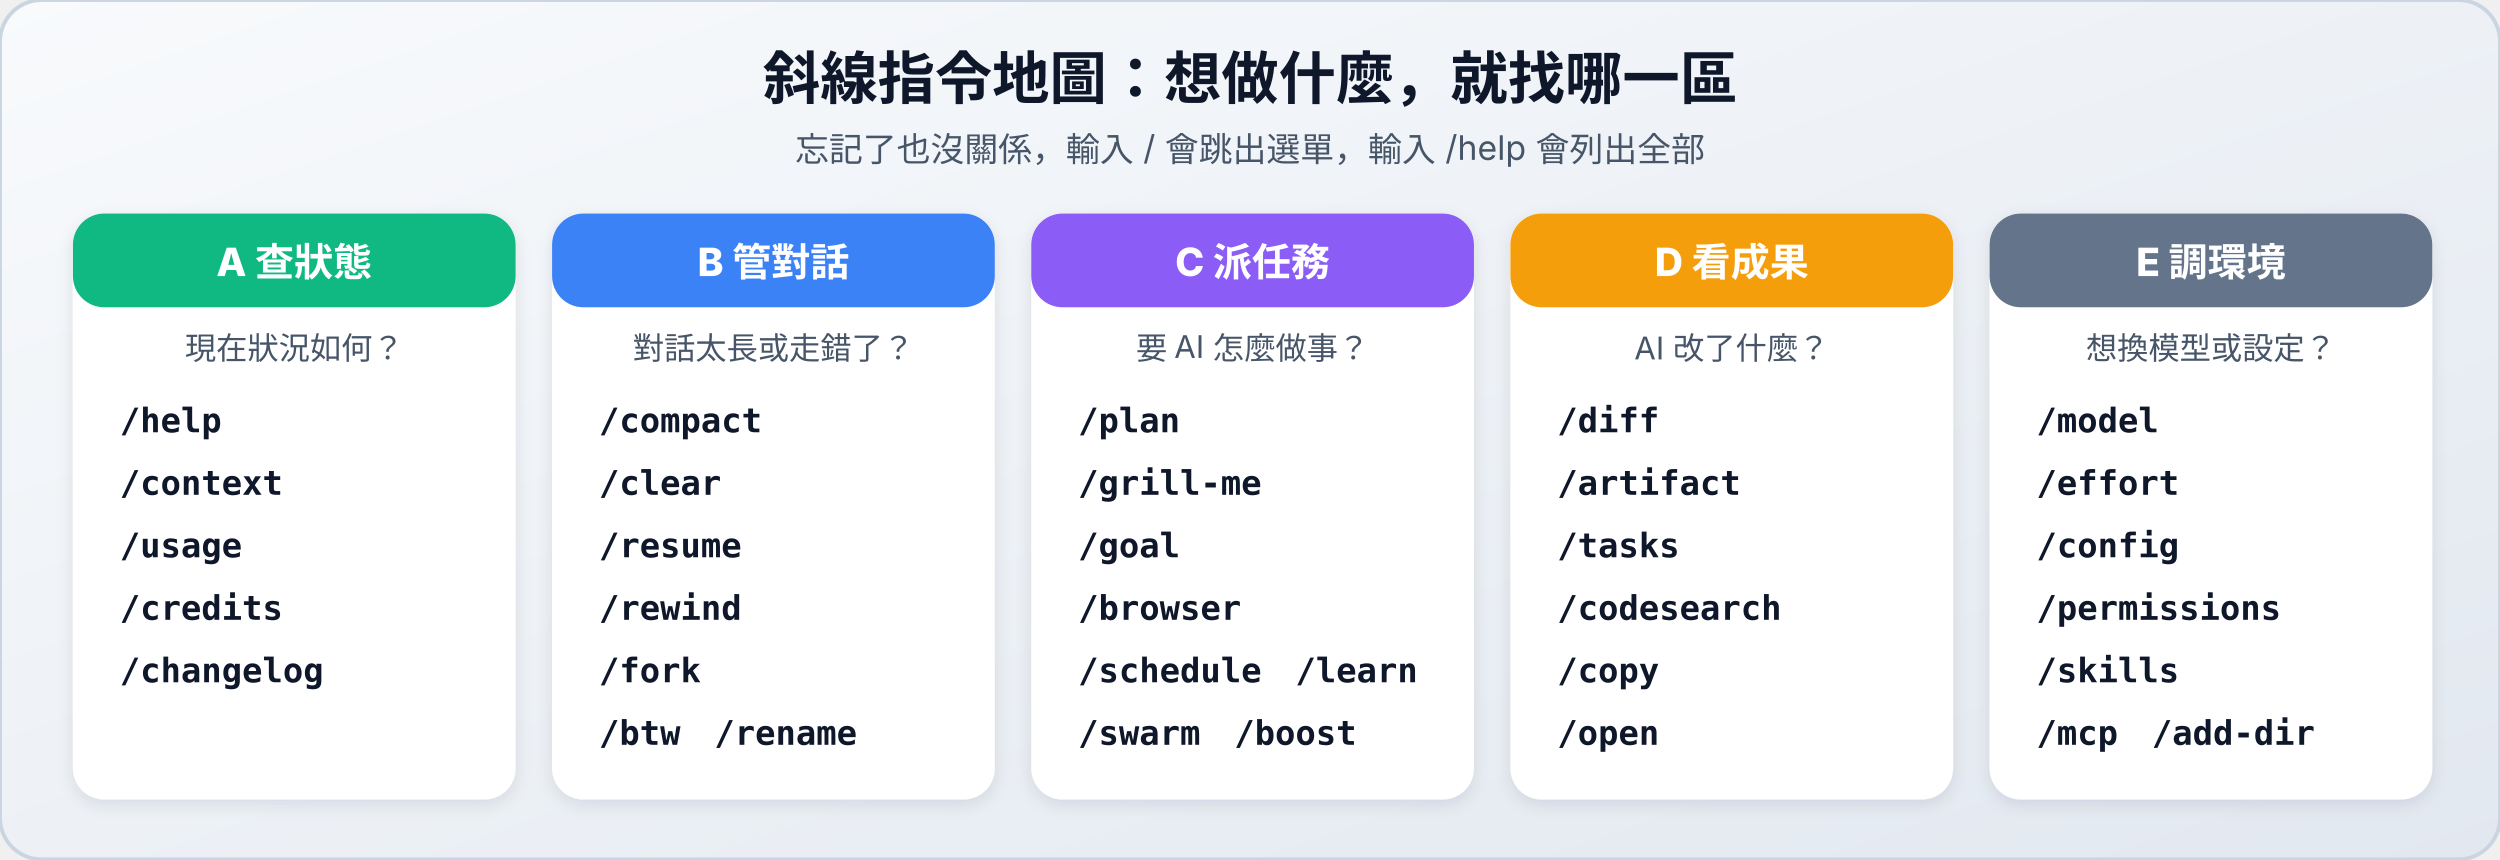
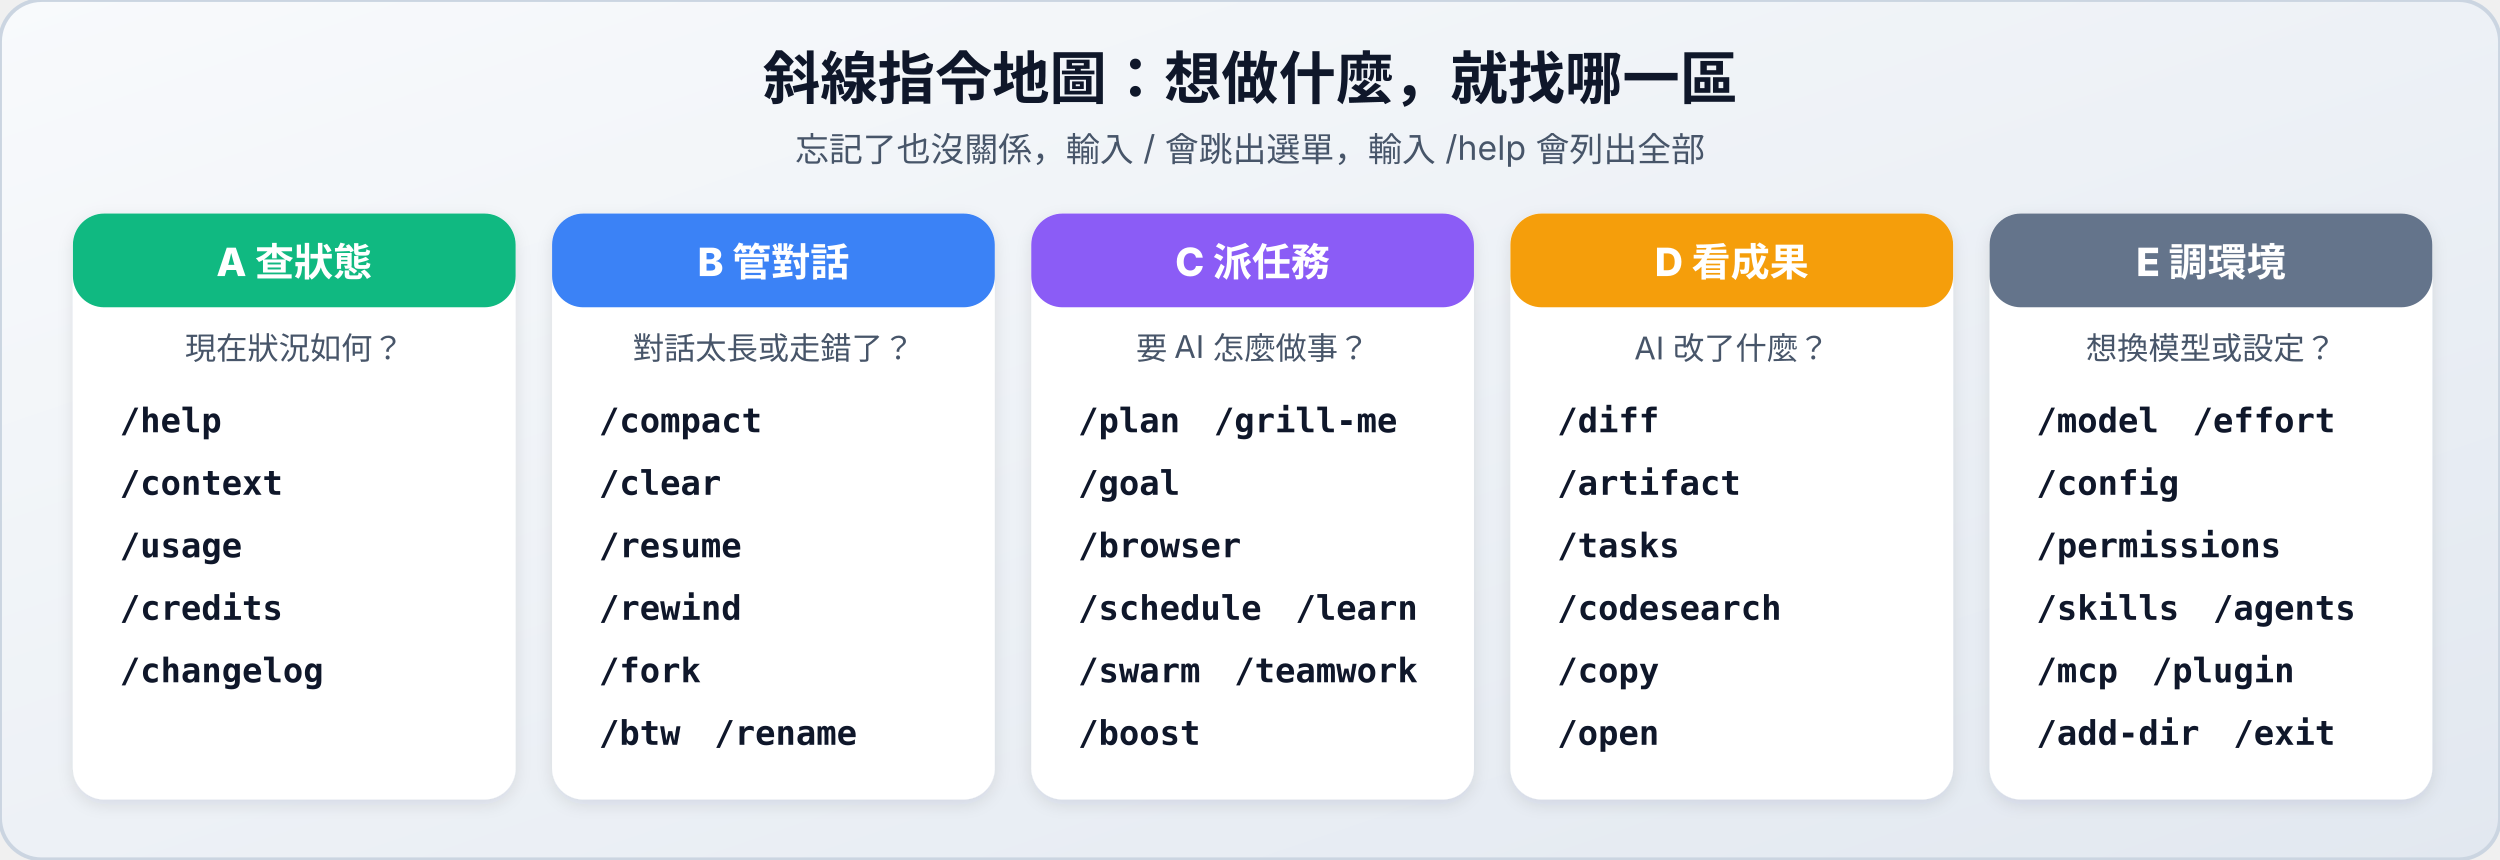
<svg xmlns="http://www.w3.org/2000/svg" viewBox="0 0 960 330" width="100%">
  <defs>
    <linearGradient id="bg" x1="0%" y1="0%" x2="100%" y2="100%">
      <stop offset="0%" stop-color="#f8fafc" />
      <stop offset="100%" stop-color="#e2e8f0" />
    </linearGradient>
    <filter id="shadow" x="-10%" y="-10%" width="120%" height="120%">
      <feDropShadow dx="0" dy="2" stdDeviation="3" flood-color="#0f172a" flood-opacity="0.10" />
    </filter>
  </defs>
  <style>
    text { font-family: -apple-system, BlinkMacSystemFont, "PingFang TC", "Noto Sans TC", "Microsoft JhengHei", sans-serif; }
    .title { font-size: 22px; font-weight: 800; fill: #0f172a; }
    .sub { font-size: 13px; fill: #475569; }
    .head { font-size: 15px; font-weight: 800; fill: #ffffff; }
    .q { font-size: 12px; fill: #475569; }
    .cmd { font-size: 13px; font-weight: 600; fill: #0f172a; font-family: ui-monospace, SFMono-Regular, Menlo, Consolas, monospace; }
  </style>
  <rect width="960" height="330" rx="16" fill="url(#bg)" stroke="#cbd5e1" stroke-width="1.5" />
  <text x="480" y="38" class="title" text-anchor="middle">斜線指令地圖：想做什麼，就找哪一區</text>
  <text x="480" y="62" class="sub" text-anchor="middle">忘記了也沒關係，輸入 / 會跳出選單，輸入 /help 會列出全部</text>
  <g filter="url(#shadow)">
    <rect x="28" y="82" width="170" height="225" rx="12" fill="#ffffff" />
    <rect x="212" y="82" width="170" height="225" rx="12" fill="#ffffff" />
    <rect x="396" y="82" width="170" height="225" rx="12" fill="#ffffff" />
    <rect x="580" y="82" width="170" height="225" rx="12" fill="#ffffff" />
    <rect x="764" y="82" width="170" height="225" rx="12" fill="#ffffff" />
  </g>
  <rect x="28" y="82" width="170" height="36" rx="12" fill="#10b981" />
  <rect x="212" y="82" width="170" height="36" rx="12" fill="#3b82f6" />
  <rect x="396" y="82" width="170" height="36" rx="12" fill="#8b5cf6" />
  <rect x="580" y="82" width="170" height="36" rx="12" fill="#f59e0b" />
  <rect x="764" y="82" width="170" height="36" rx="12" fill="#64748b" />
  <text x="113" y="106" class="head" text-anchor="middle">A 查狀態</text>
  <text x="297" y="106" class="head" text-anchor="middle">B 管對話</text>
  <text x="481" y="106" class="head" text-anchor="middle">C 派任務</text>
  <text x="665" y="106" class="head" text-anchor="middle">D 看成果</text>
  <text x="849" y="106" class="head" text-anchor="middle">E 調環境</text>
  <text x="113" y="138" class="q" text-anchor="middle">現在狀況如何？</text>
  <text x="297" y="138" class="q" text-anchor="middle">對話太長或走錯了？</text>
  <text x="481" y="138" class="q" text-anchor="middle">要 AI 怎麼做事？</text>
  <text x="665" y="138" class="q" text-anchor="middle">AI 改了什麼？</text>
  <text x="849" y="138" class="q" text-anchor="middle">想換模型或設定？</text>
  <g class="cmd">
    <text x="46" y="166" class="cmd">/help</text>
    <text x="46" y="190" class="cmd">/context</text>
    <text x="46" y="214" class="cmd">/usage</text>
    <text x="46" y="238" class="cmd">/credits</text>
    <text x="46" y="262" class="cmd">/changelog</text>
    <text x="230" y="166" class="cmd">/compact</text>
    <text x="230" y="190" class="cmd">/clear</text>
    <text x="230" y="214" class="cmd">/resume</text>
    <text x="230" y="238" class="cmd">/rewind</text>
    <text x="230" y="262" class="cmd">/fork</text>
    <text x="230" y="286" class="cmd">/btw　/rename</text>
-     <text x="414" y="166" class="cmd">/plan</text>
-     <text x="414" y="190" class="cmd">/grill-me</text>
-     <text x="414" y="214" class="cmd">/goal</text>
-     <text x="414" y="238" class="cmd">/browser</text>
-     <text x="414" y="262" class="cmd">/schedule　/learn</text>
-     <text x="414" y="286" class="cmd">/swarm　/boost</text>
+     <text x="414" y="166" class="cmd">/plan　/grill-me</text>
+     <text x="414" y="190" class="cmd">/goal</text>
+     <text x="414" y="214" class="cmd">/browser</text>
+     <text x="414" y="238" class="cmd">/schedule　/learn</text>
+     <text x="414" y="262" class="cmd">/swarm　/teamwork</text>
+     <text x="414" y="286" class="cmd">/boost</text>
    <text x="598" y="166" class="cmd">/diff</text>
    <text x="598" y="190" class="cmd">/artifact</text>
    <text x="598" y="214" class="cmd">/tasks</text>
    <text x="598" y="238" class="cmd">/codesearch</text>
    <text x="598" y="262" class="cmd">/copy</text>
    <text x="598" y="286" class="cmd">/open</text>
-     <text x="782" y="166" class="cmd">/model</text>
-     <text x="782" y="190" class="cmd">/effort</text>
-     <text x="782" y="214" class="cmd">/config</text>
-     <text x="782" y="238" class="cmd">/permissions</text>
-     <text x="782" y="262" class="cmd">/skills</text>
-     <text x="782" y="286" class="cmd">/mcp　/add-dir</text>
+     <text x="782" y="166" class="cmd">/model　/effort</text>
+     <text x="782" y="190" class="cmd">/config</text>
+     <text x="782" y="214" class="cmd">/permissions</text>
+     <text x="782" y="238" class="cmd">/skills　/agents</text>
+     <text x="782" y="262" class="cmd">/mcp　/plugin</text>
+     <text x="782" y="286" class="cmd">/add-dir　/exit</text>
  </g>
</svg>
